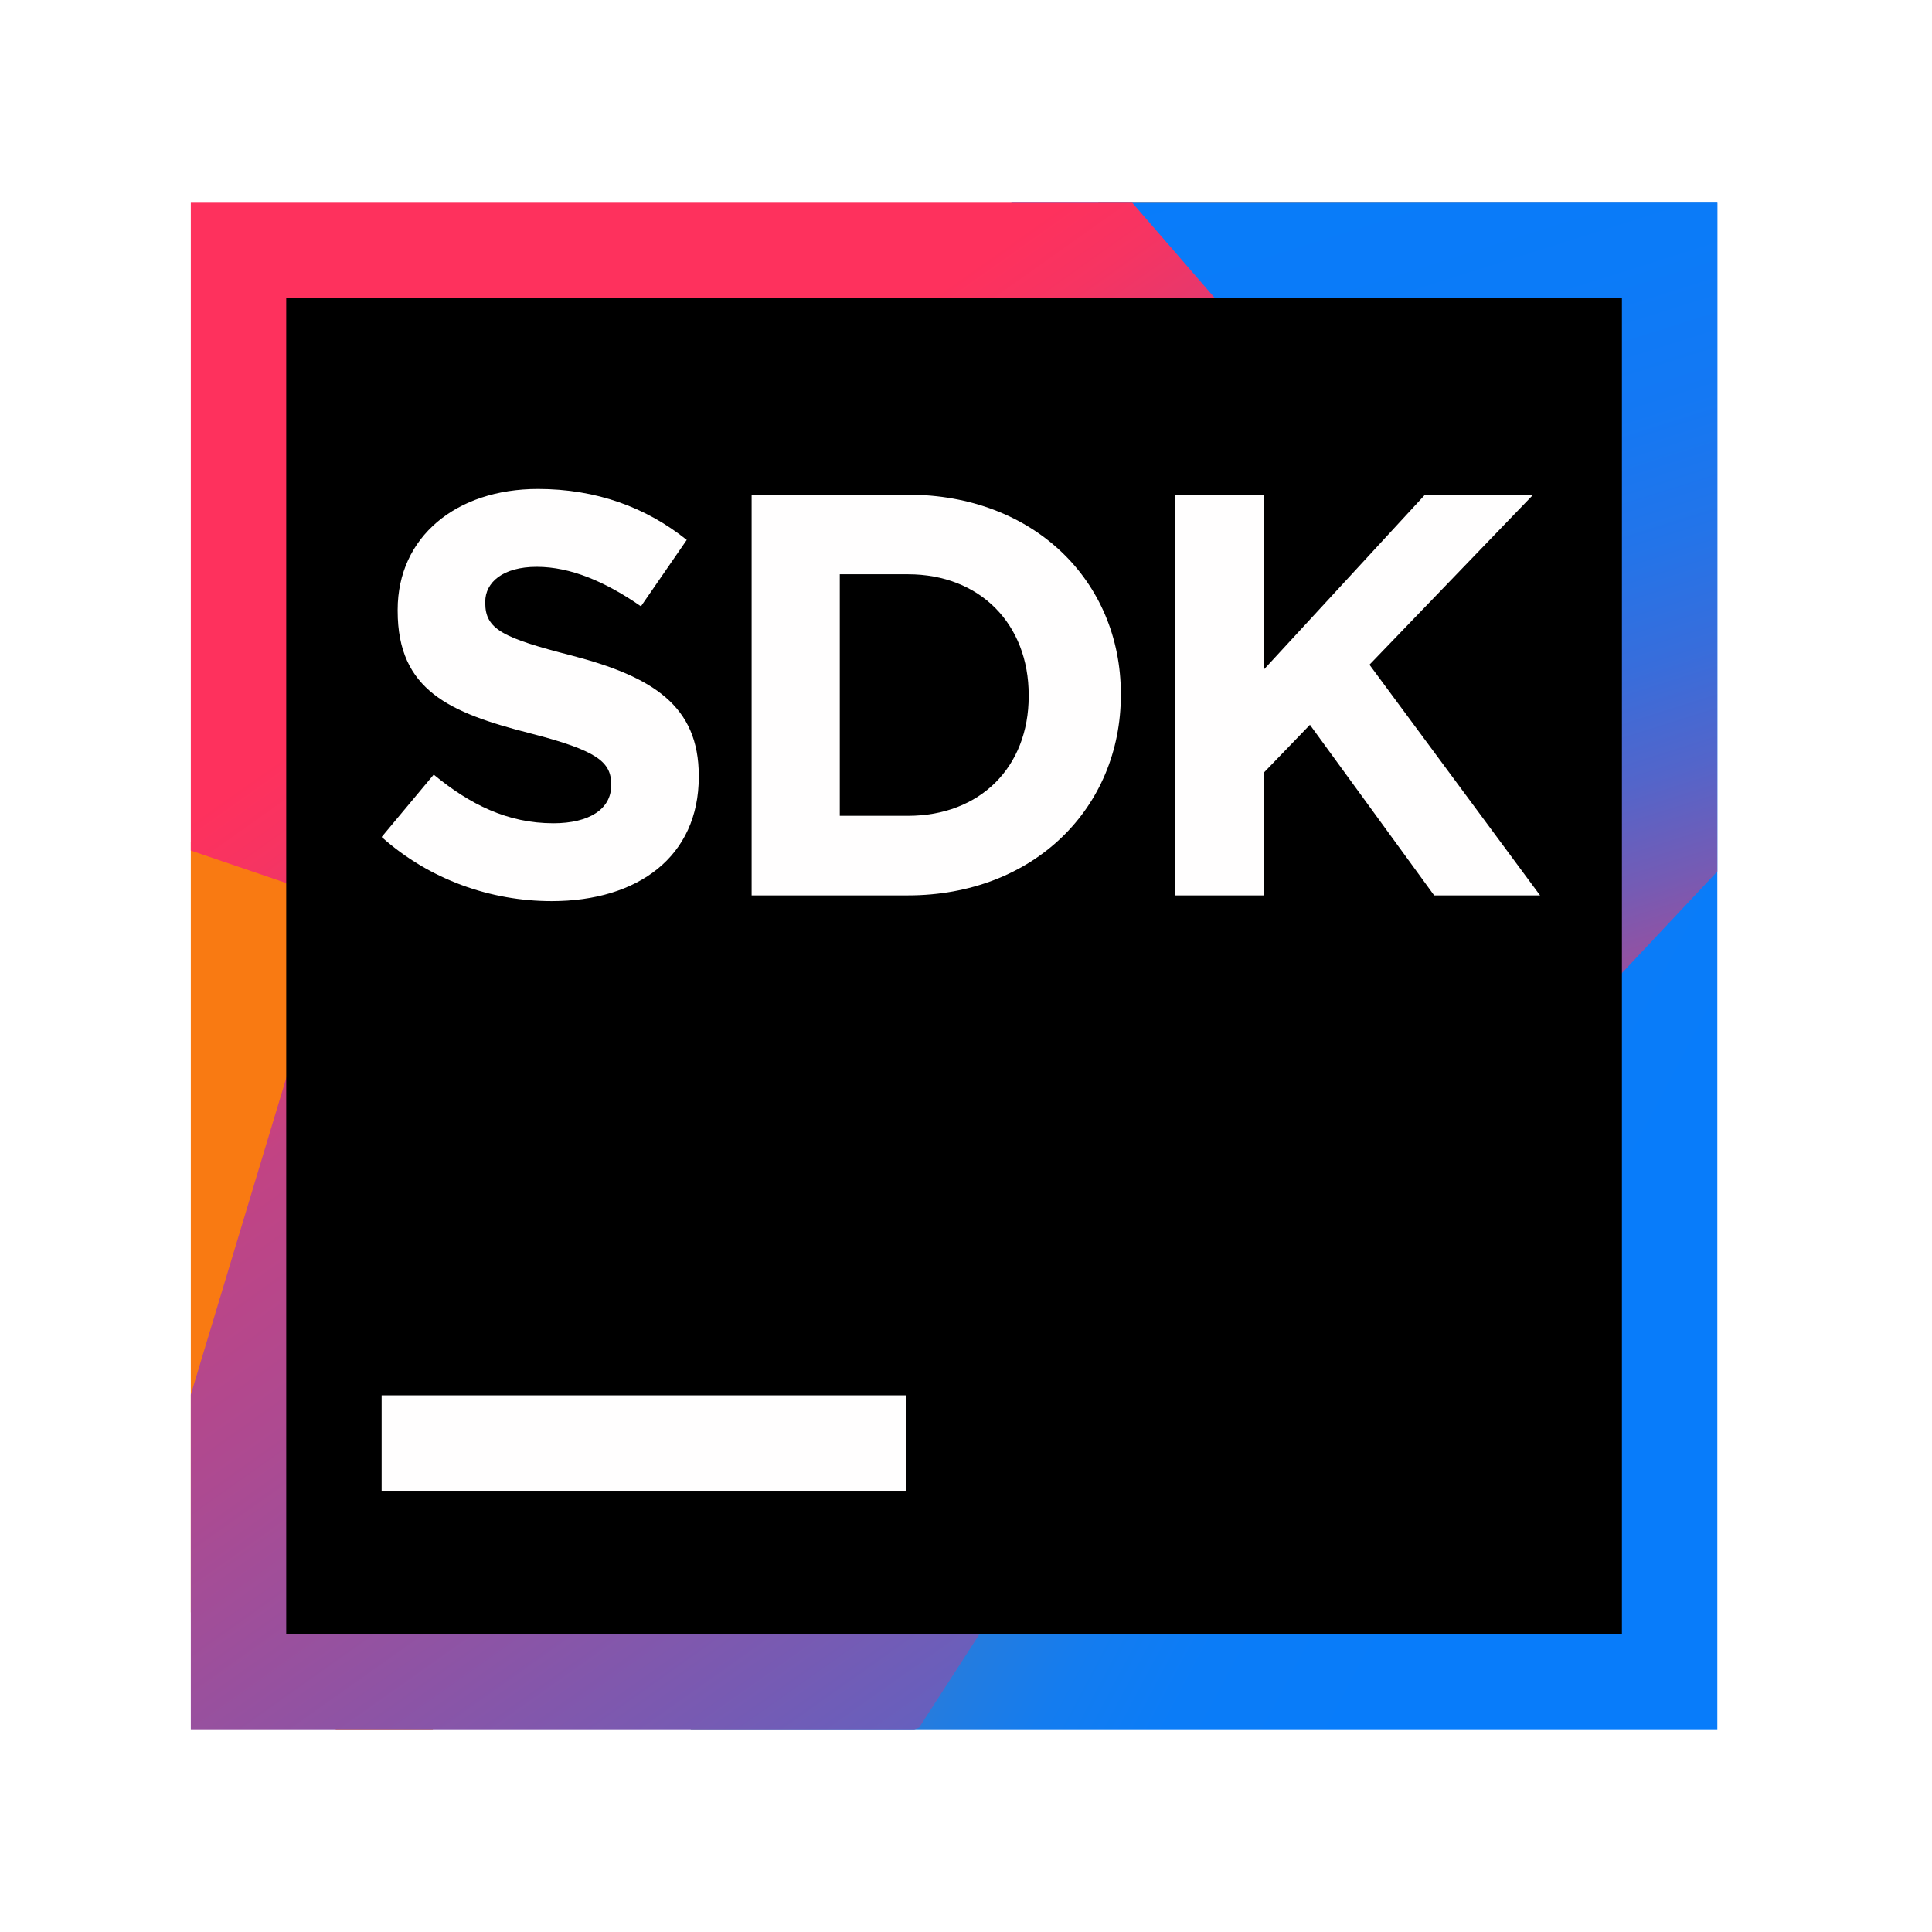
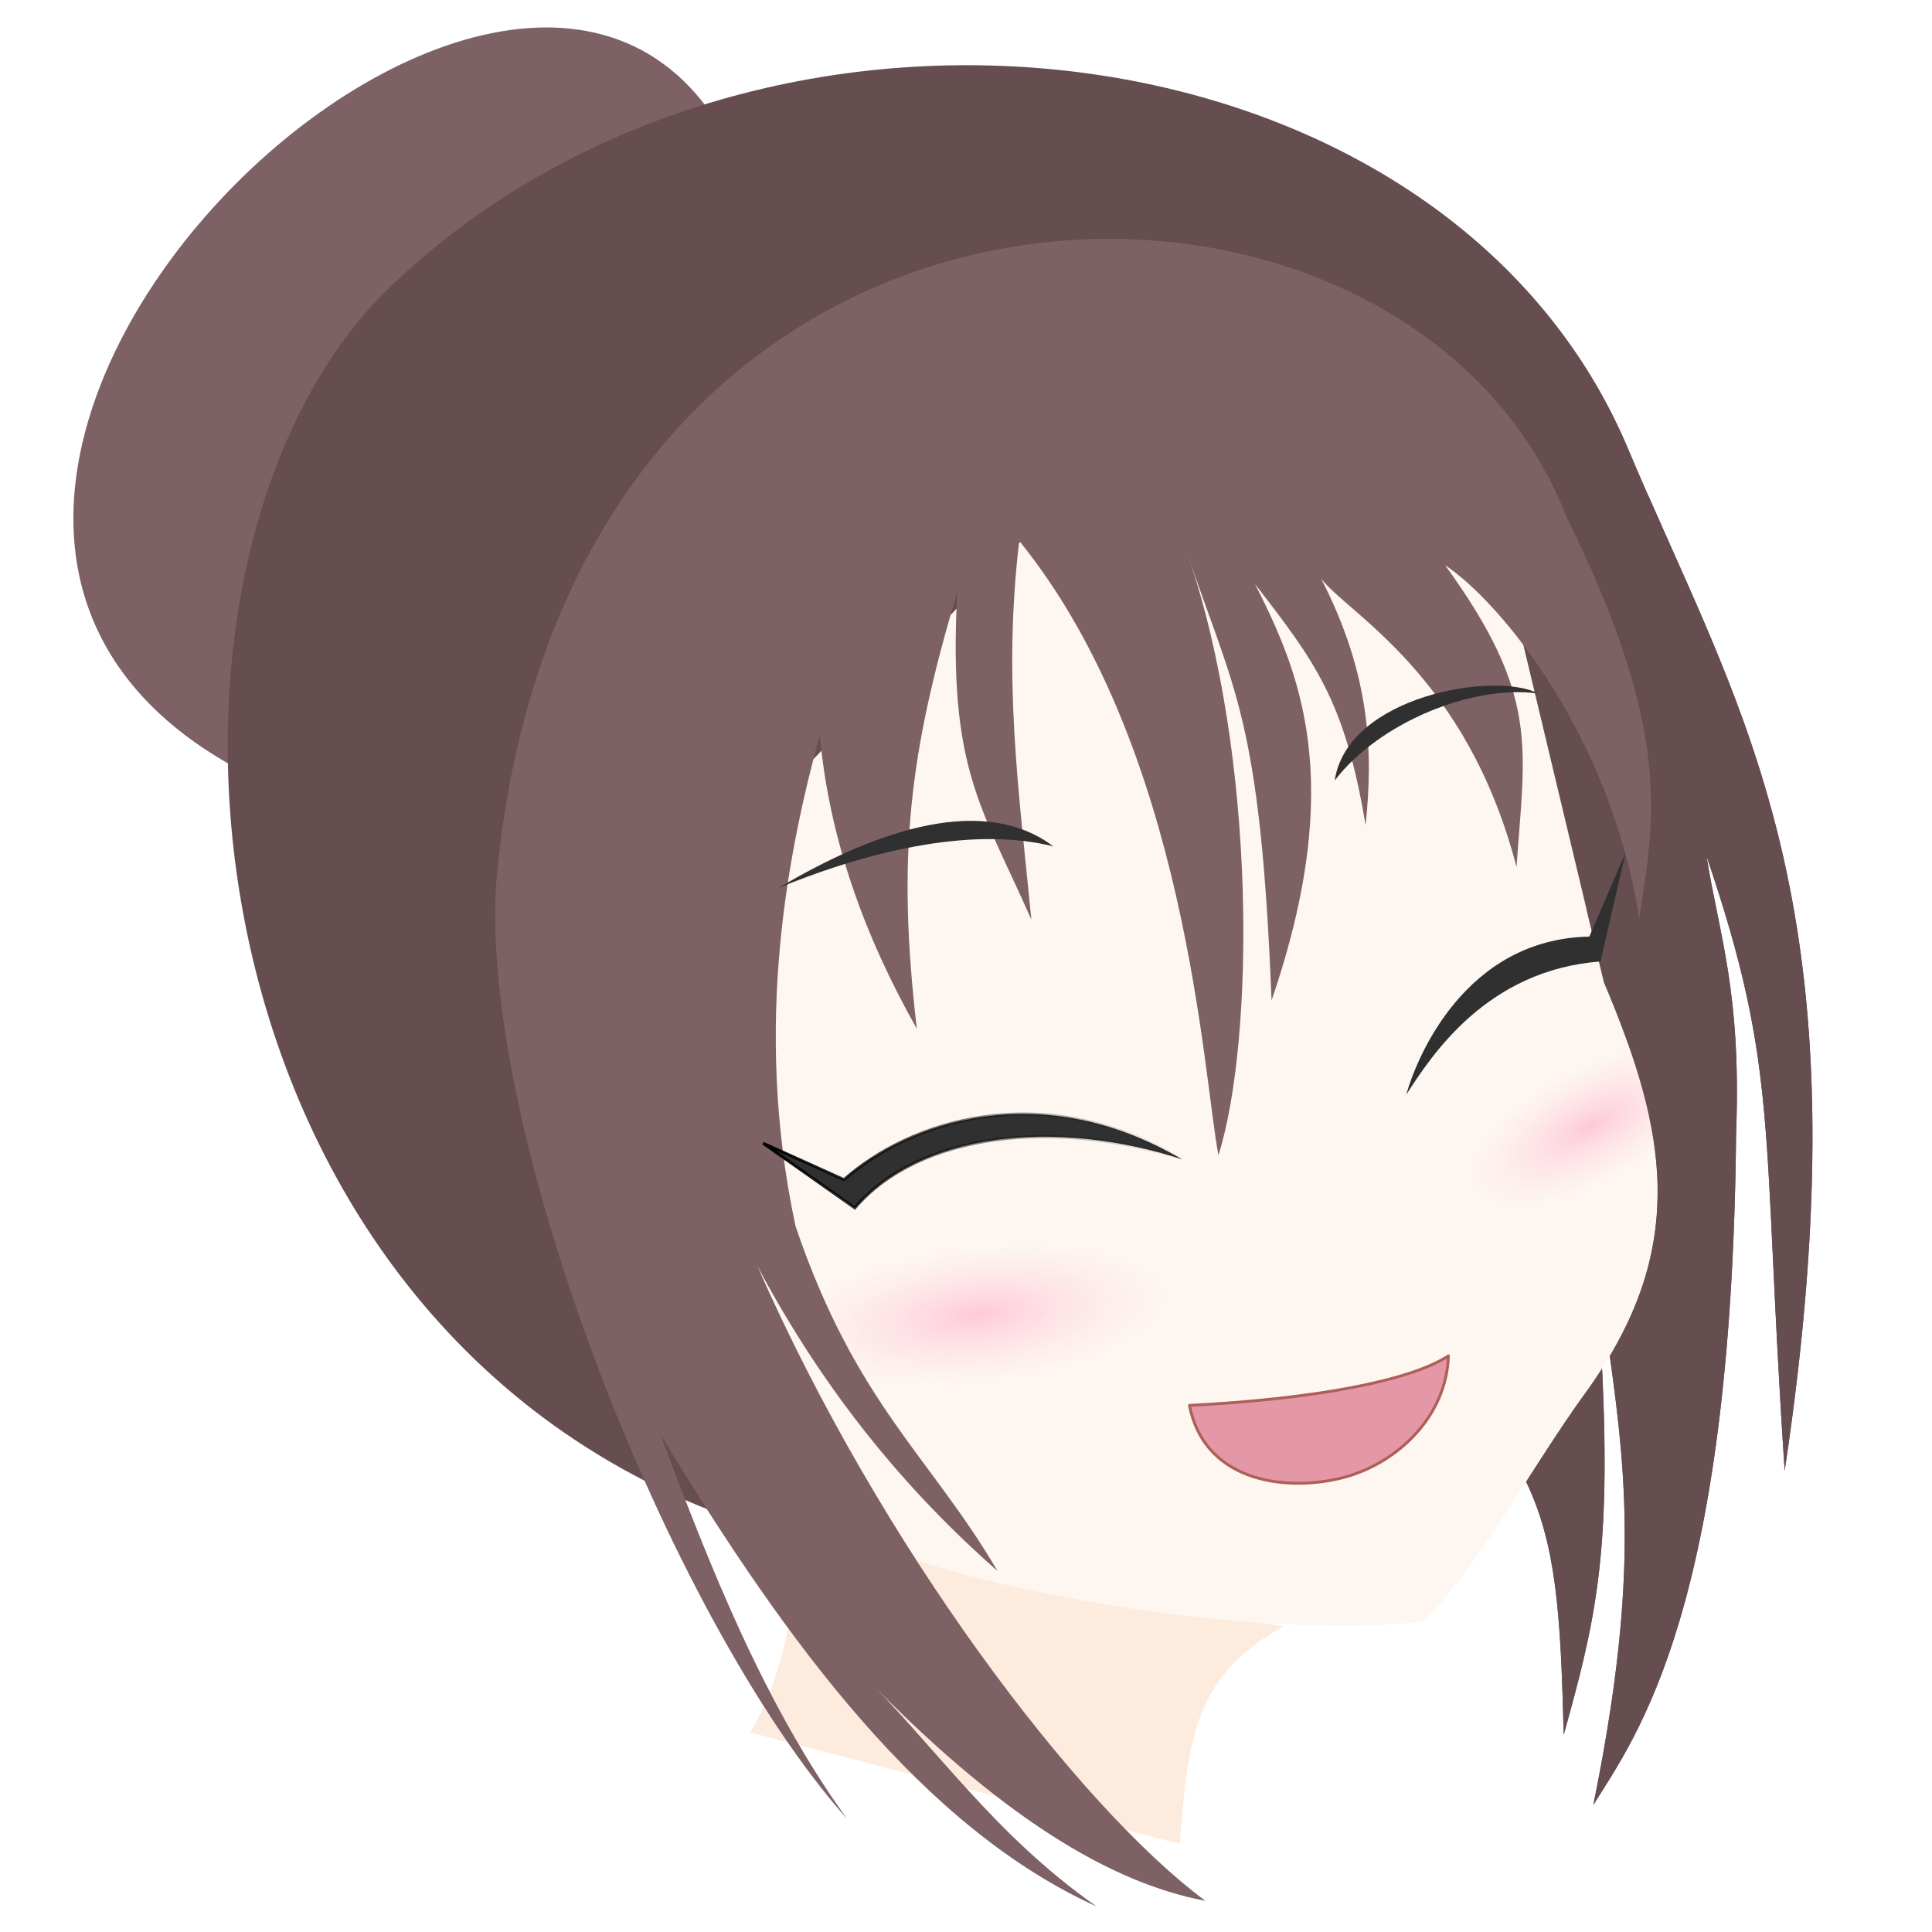
- <svg xmlns="http://www.w3.org/2000/svg" width="16" height="16" viewBox="0 0 81 80">
+ <svg xmlns="http://www.w3.org/2000/svg" xmlns:xlink="http://www.w3.org/1999/xlink" width="16" height="16" version="1.1" viewBox="0 0 67.733 67.733">
  <defs>
-     <linearGradient id="pluginsdk_80-a" x1="-.031%" x2="100.053%" y1="49.963%" y2="49.963%">
-       <stop offset="25.81%" stop-color="#F97A12" />
-       <stop offset="45.91%" stop-color="#B07B58" />
-       <stop offset="72.41%" stop-color="#577BAE" />
-       <stop offset="91.05%" stop-color="#1E7CE5" />
-       <stop offset="100%" stop-color="#087CFA" />
+     <linearGradient id="linearGradient897" x1="26.726" x2="41.474" y1="40.71" y2="40.71" gradientUnits="userSpaceOnUse">
+       <stop offset="0" />
+       <stop stop-opacity="0" offset="1" />
    </linearGradient>
-     <linearGradient id="pluginsdk_80-b" x1="27.55%" x2="82.223%" y1="34.514%" y2="77.605%">
-       <stop offset="0%" stop-color="#F97A12" />
-       <stop offset="7.18%" stop-color="#CB7A3E" />
-       <stop offset="15.41%" stop-color="#9E7B6A" />
-       <stop offset="24.2%" stop-color="#757B91" />
-       <stop offset="33.44%" stop-color="#537BB1" />
-       <stop offset="43.24%" stop-color="#387CCC" />
-       <stop offset="53.81%" stop-color="#237CE0" />
-       <stop offset="65.52%" stop-color="#147CEF" />
-       <stop offset="79.25%" stop-color="#0B7CF7" />
-       <stop offset="100%" stop-color="#087CFA" />
+     <radialGradient id="radialGradient991" cx="318.68" cy="134.66" r="35.122" gradientTransform="matrix(.19864 .008347 -.0034503 .071321 -37.583 38.706)" gradientUnits="userSpaceOnUse" xlink:href="#linearGradient1099" />
+     <linearGradient id="linearGradient1099">
+       <stop stop-color="#fec9da" offset="0" />
+       <stop stop-color="#fee2e6" stop-opacity="0" offset="1" />
    </linearGradient>
-     <linearGradient id="pluginsdk_80-c" x1="63.121%" x2="40.793%" y1="97.699%" y2="-6.587%">
-       <stop offset="0%" stop-color="#FE315D" />
-       <stop offset="7.84%" stop-color="#CB417E" />
-       <stop offset="16.01%" stop-color="#9E4E9B" />
-       <stop offset="24.74%" stop-color="#755BB4" />
-       <stop offset="33.92%" stop-color="#5365CA" />
-       <stop offset="43.65%" stop-color="#386DDB" />
-       <stop offset="54.14%" stop-color="#2374E9" />
-       <stop offset="65.76%" stop-color="#1478F3" />
-       <stop offset="79.4%" stop-color="#0B7BF8" />
-       <stop offset="100%" stop-color="#087CFA" />
-     </linearGradient>
-     <linearGradient id="pluginsdk_80-d" x1="25.331%" x2="93.854%" y1="24.119%" y2="132.621%">
-       <stop offset="0%" stop-color="#FE315D" />
-       <stop offset="4.023%" stop-color="#F63462" />
-       <stop offset="10.37%" stop-color="#DF3A71" />
-       <stop offset="16.67%" stop-color="#C24383" />
-       <stop offset="29.12%" stop-color="#AD4A91" />
-       <stop offset="54.98%" stop-color="#755BB4" />
-       <stop offset="91.75%" stop-color="#1D76ED" />
-       <stop offset="100%" stop-color="#087CFA" />
-     </linearGradient>
+     <radialGradient id="radialGradient991-7" cx="313.24" cy="136.73" r="35.122" gradientTransform="matrix(.14092 .0031756 -.0018894 .059807 -16.486 52.748)" gradientUnits="userSpaceOnUse" xlink:href="#linearGradient1099" />
  </defs>
-   <g fill="none" fill-rule="evenodd">
-     <g fill-rule="nonzero" transform="translate(8 8)">
-       <path fill="url(#pluginsdk_80-a)" d="M6.088,64 L2.66453526e-15,59.1 L0,26.792 L30,38.67 L10.14,64 L6.088,64 Z" />
-       <path fill="url(#pluginsdk_80-b)" d="M20.952,64 L52.274,31.916 L37.671,0.46 L38.058,1.33226763e-15 L64,0 L64,64 L20.952,64 Z" />
-       <path fill="url(#pluginsdk_80-c)" d="M34.412,0 L64,0 L64,28.037 L49.008,44 L34,0.447 L34.412,0 Z" />
-       <path fill="url(#pluginsdk_80-d)" d="M30.336,64 L0,64 L0,49.971 L6.234,29.283 L0,27.16 L0,0 L39.47,0 L58,21.384 L30.538,63.926 L30.336,64 Z" />
-     </g>
-     <g fill-rule="nonzero" transform="translate(12 12)">
-       <rect width="56" height="56" fill="#000" />
-       <rect width="22" height="4" x="4" y="46" fill="#FFFEFE" />
-       <path fill="#FFFEFE" d="M11.128,25.28 C8.584,25.28 6.016,24.392 4,22.592 L6.184,19.976 C7.696,21.224 9.28,22.016 11.2,22.016 C12.712,22.016 13.624,21.416 13.624,20.432 L13.624,20.384 C13.624,19.448 13.048,18.968 10.24,18.248 C6.856,17.384 4.672,16.448 4.672,13.112 L4.672,13.064 C4.672,10.016 7.12,8 10.552,8 C13,8 15.088,8.768 16.792,10.136 L14.872,12.92 C13.384,11.888 11.92,11.264 10.504,11.264 C9.088,11.264 8.344,11.912 8.344,12.728 L8.344,12.776 C8.344,13.88 9.064,14.24 11.968,14.984 C15.376,15.872 17.296,17.096 17.296,20.024 L17.296,20.072 C17.296,23.408 14.752,25.28 11.128,25.28 Z M19.512,25.04 L19.512,8.24 L26.064,8.24 C31.344,8.24 34.992,11.864 34.992,16.592 L34.992,16.64 C34.992,21.368 31.344,25.04 26.064,25.04 L19.512,25.04 Z M26.064,11.576 L23.208,11.576 L23.208,21.704 L26.064,21.704 C29.088,21.704 31.128,19.664 31.128,16.688 L31.128,16.64 C31.128,13.664 29.088,11.576 26.064,11.576 Z M37.28,25.04 L37.28,8.24 L40.976,8.24 L40.976,15.584 L47.744,8.24 L52.28,8.24 L45.416,15.368 L52.568,25.04 L48.128,25.04 L42.92,17.888 L40.976,19.904 L40.976,25.04 L37.28,25.04 Z" />
-     </g>
+   <path d="m9.221 27.402c2.769-16.385 9.611-19.072 16.177-22.684-7.712-13.663-35.358 13.675-16.177 22.684z" accentTint="fill" fill="#7e6165" />
+   <path d="m45.002 57.024c-3.273 1.764-3.345 4.224-3.642 7.622l-15.067-3.909c1.42-2.272 1.697-5.846 1.737-6.815 0 0 0.033 0.067 0.033 0.033s-0.234 0.167-0.033 0.033c0.2-0.134 1.368-0.461 1.368-0.461 4.612 2.016 10.243 2.56 15.603 3.496z" fill="#fdecde" />
+   <g>
+     <path d="m60.865 39.732c-0.154 16.683-3.488 21.114-5.005 23.547 1.984-9.753 0.85-13.103-1e-6 -19.938 0.824 10.267 0.309 12.663-1.039 17.481-0.157-6.772-0.504-8.756-3.969-12.568-8.017 1.789-14.533 6.957-24.052 5.368-20.919-6.512-23.135-34.45-12.835-43.837 12.991-12.081 36.605-9.146 43.05 5.792 3.928 9.394 8.585 15.826 5.554 35.984-0.813-12.131-0.178-14.007-2.74-21.545 0.446 2.803 1.224 4.744 1.037 9.715z" accentTintDarker="fill" fill="#654d50" />
+   </g>
+   <g fill="#fef7f1">
+     <path d="m29.398 53.528c3.622 2.213 15.229 4.048 20.505 3.307 1.904-1.856 3.836-5.466 5.664-7.977 3.672-5.044 2.898-9.15 0.667-14.418l-3.591-15.025-15.119-2.268-14.741 15.497z" />
+     <path transform="scale(.26458)" d="m215.7 138.26a9.553 25.329 60.515 0 0-9.16 4.82 9.553 25.329 60.515 0 0-14.111 19.826 9.553 25.329 60.515 0 0 27.209-5.383c-0.068-6.241-1.558-12.547-3.938-19.264z" />
+   </g>
+   <path d="m50.778 47.533c-0.057 2.113-1.777 3.748-3.633 4.254-1.857 0.506-4.892 0.285-5.444-2.516 4.324-0.218 7.736-0.852 9.077-1.737z" fill="#e497a7" stroke="#ae5f58" stroke-linecap="round" stroke-linejoin="round" stroke-width=".1" />
+   <g>
+     <path transform="matrix(.86856 -.49558 .51589 .85665 0 0)" d="m34.987 61.994a6.701 2.528 0 0 1-6.442 2.526 6.701 2.528 0 0 1-6.94-2.331 6.701 2.528 0 0 1 5.906-2.707 6.701 2.528 0 0 1 7.397 2.122" fill="url(#radialGradient991-7)" style="mix-blend-mode:normal" />
+     <path transform="matrix(.98723 -.15932 .18251 .9832 0 0)" d="m33.386 51.185a7.993 3.016 0 0 1-7.684 3.013 7.993 3.016 0 0 1-8.278-2.78 7.993 3.016 0 0 1 7.044-3.228 7.993 3.016 0 0 1 8.823 2.531" fill="url(#radialGradient991)" style="mix-blend-mode:normal" />
+   </g>
+   <path transform="scale(.26458)" d="m218.37 65.584-8.096 55.096 2.268 9.488c7.685 18.153 10.791 32.654 0.766 49.518 2.354 16.867 3.621 30.943-2.184 59.479 5.734-9.194 18.335-25.941 18.918-88.996 0.706-18.79-2.232-26.123-3.918-36.719 9.684 28.489 7.282 35.579 10.355 81.428 10.722-71.301-4.008-97.165-18.109-129.29zm-6.088 115.77c-0.7 1.093-1.449 2.196-2.262 3.312-2.554 3.507-5.169 7.588-7.805 11.686 3.901 8.13 4.596 17.101 4.979 33.529 4.219-15.077 6.27-23.929 5.088-48.527z" accentTintDarker="fill" fill="#654d50" />
+   <g>
+     <path d="m17.433 30.523c-0.842 8.661 5.953 26.138 12.261 33.242-2.897-4.023-4.766-8.731-6.548-13.497 4.449 7.379 9.229 13.815 15.301 16.571-3.602-2.528-5.575-5.522-8.352-8.285 4.941 5.151 8.856 7.463 12.161 8.085-4.492-3.338-11.388-12.431-15.702-22.25 2.417 4.537 5.29 7.933 8.419 10.691-2.362-4.03-4.984-5.894-7.083-12.094-1.528-7.146-0.2-13.342 0.85-17.22 0.329 3.634 1.562 7.043 3.402 10.3-0.702-6.044-0.274-9.638 1.417-15.304-0.32 6.164 0.822 7.462 2.599 11.477-0.447-4.575-0.998-8.442-0.425-13.276 5.886 7.258 6.441 18.713 6.984 21.538 1.261-3.989 1.362-13.959-1.079-21.065 1.622 4.826 2.549 5.695 2.941 15.638 2.655-7.744 0.952-11.558-0.578-14.599 2.049 2.67 3.145 4.027 3.874 8.457 0.276-2.583 0.163-5.313-1.559-8.646 0.944 1.226 5.101 3.375 6.851 10.111 0.293-4.226 0.814-6.011-2.504-10.583 1.979 1.319 5.816 6.02 6.804 12.379 0.546-3.53 1.174-6.528-2.551-14.08-5.69-14.613-34.795-14.543-37.482 12.413z" accentTint="fill" fill="#7e6165" />
+   </g>
+   <g fill="#303030">
+     <path d="m49.3 38.38c0.354-1.277 2.052-5.46 6.419-5.544l1.27-2.94-0.877 3.812c-3.976 0.297-5.919 3.28-6.812 4.672z" />
+     <path d="m41.449 40.647c-4.975-2.914-9.571-1.318-11.859 0.709l-2.835-1.276 3.213 2.268c2.25-2.629 7.007-3.16 11.481-1.701z" stroke="url(#linearGradient897)" stroke-width=".1" />
+   </g>
+   <g fill="#303030">
+     <path d="m36.929 29.673c-2.384-1.798-6.047-0.672-9.645 1.462 3.454-1.421 6.987-2.136 9.645-1.462z" />
+     <path d="m46.793 27.362c0.448-2.982 5.649-3.836 7.137-3.048-2.282-0.322-5.573 1.004-7.137 3.048z" />
  </g>
</svg>
